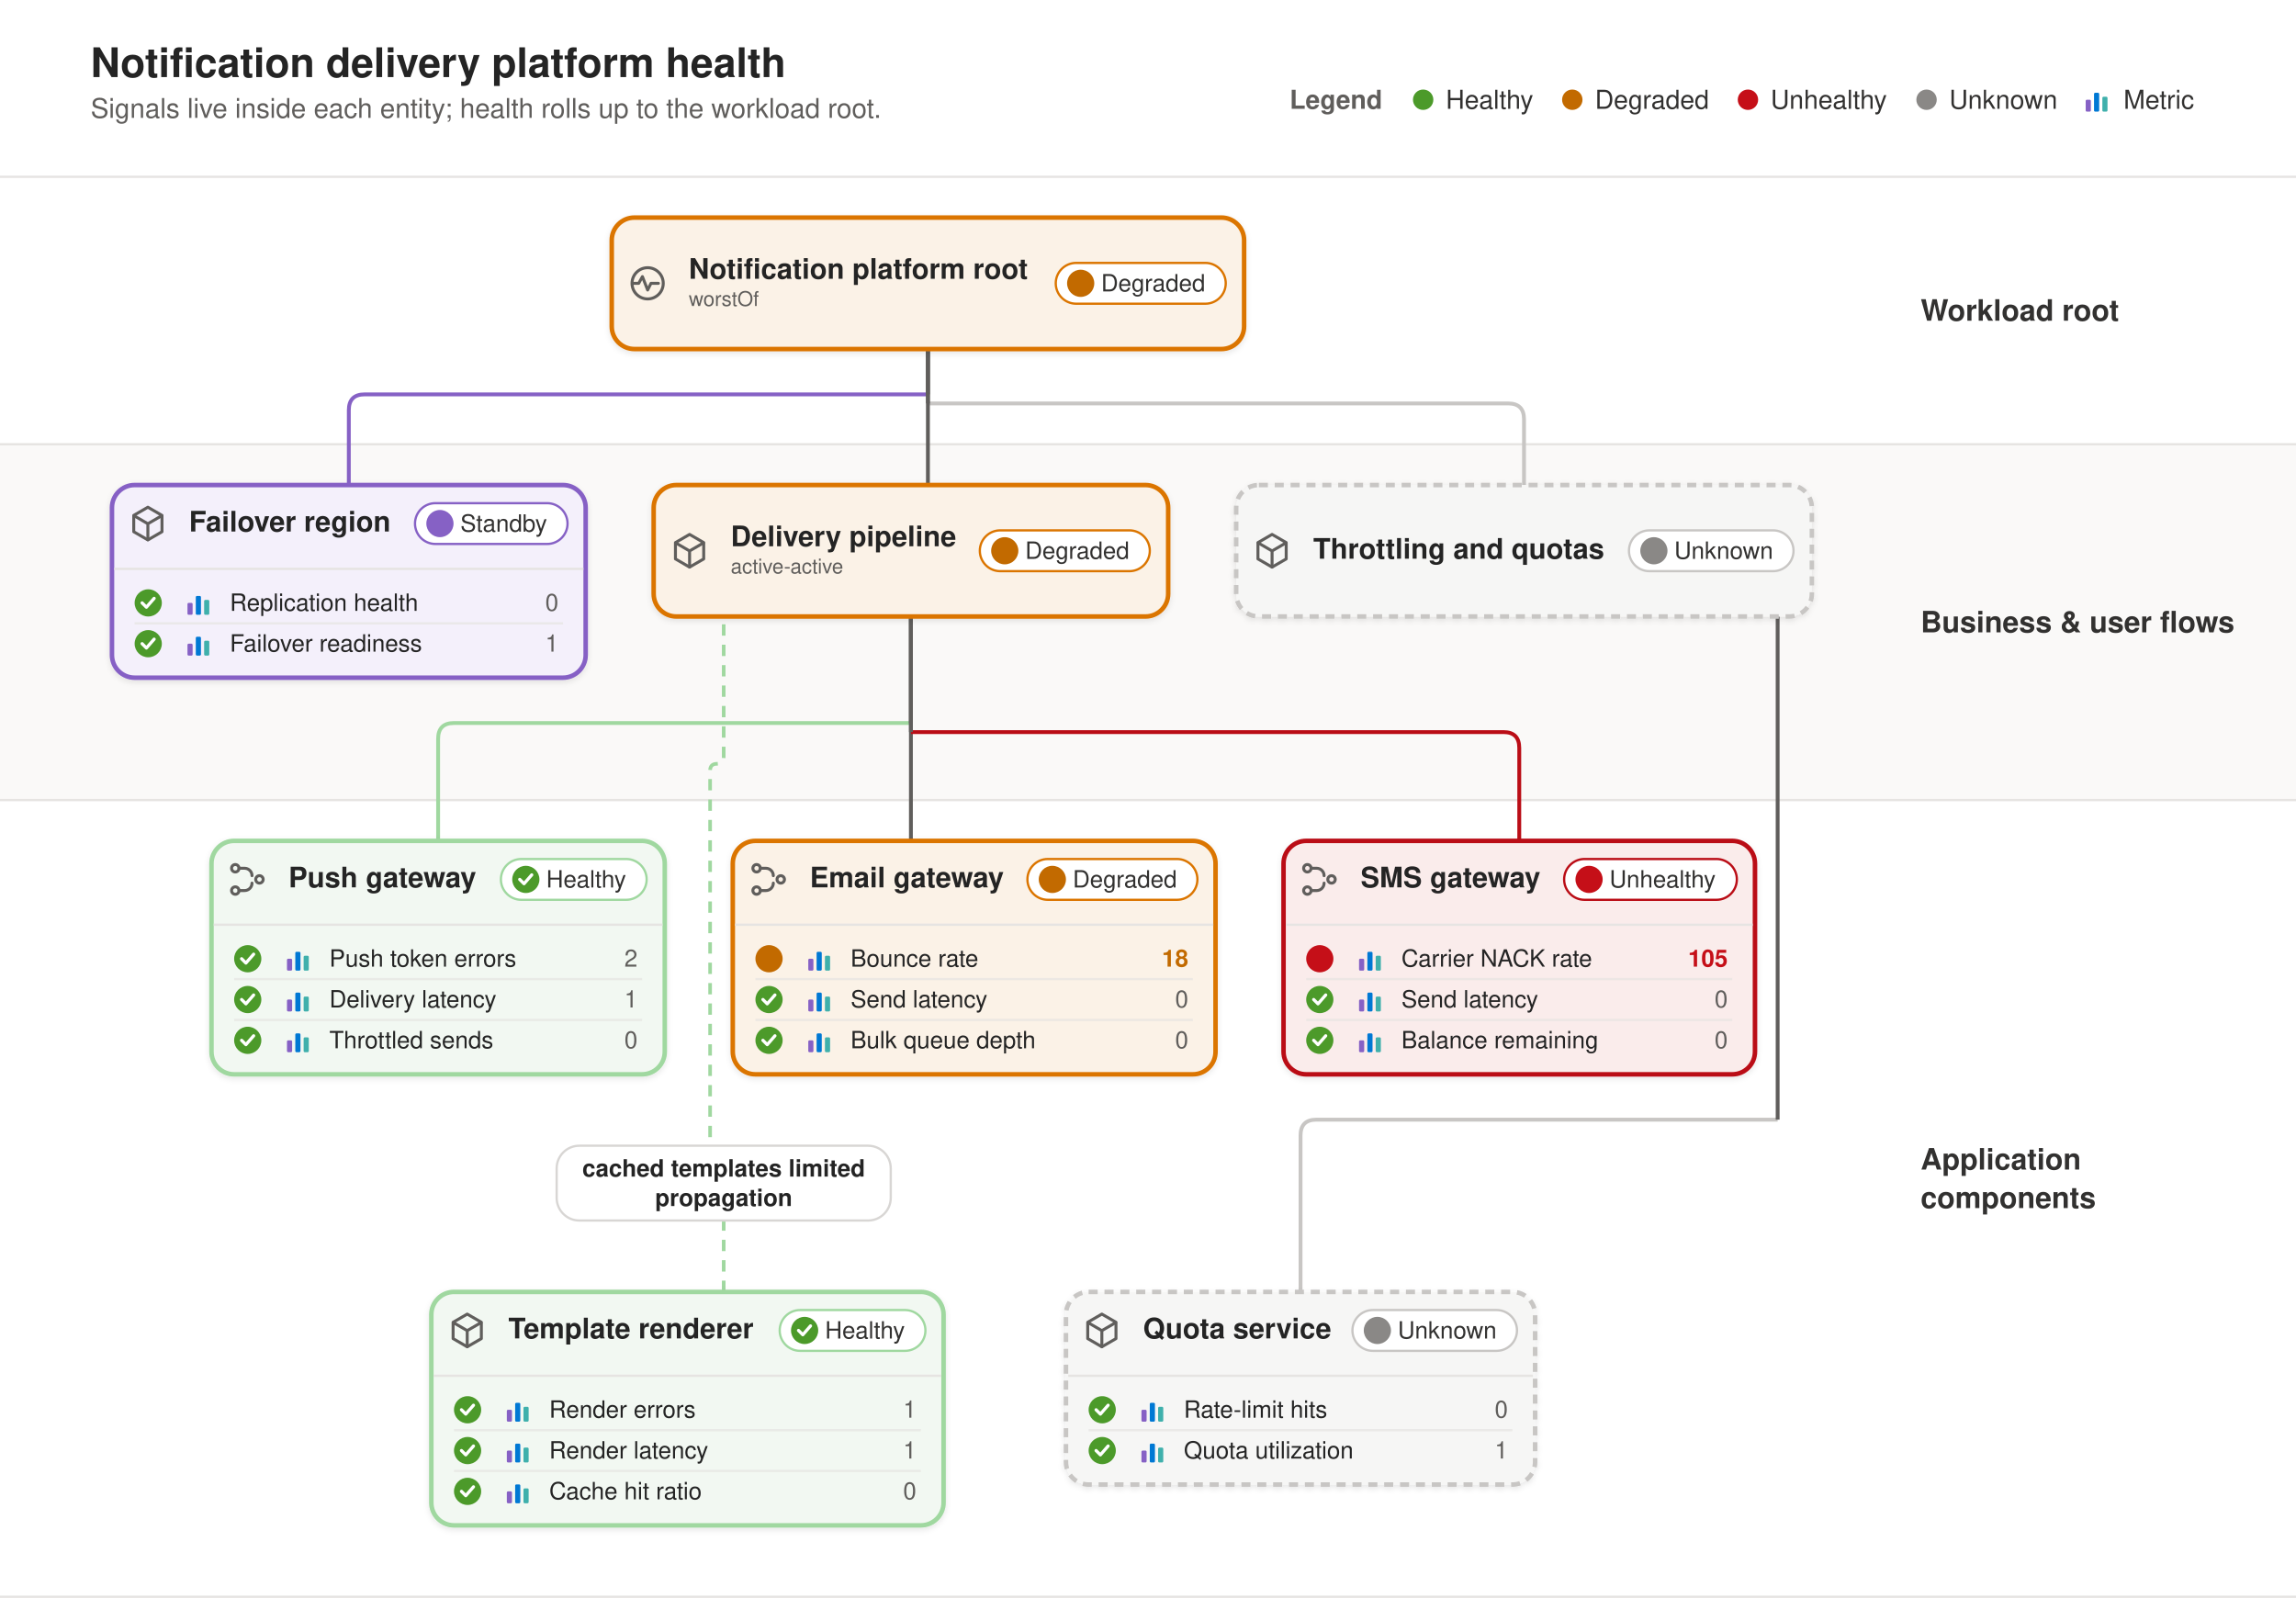
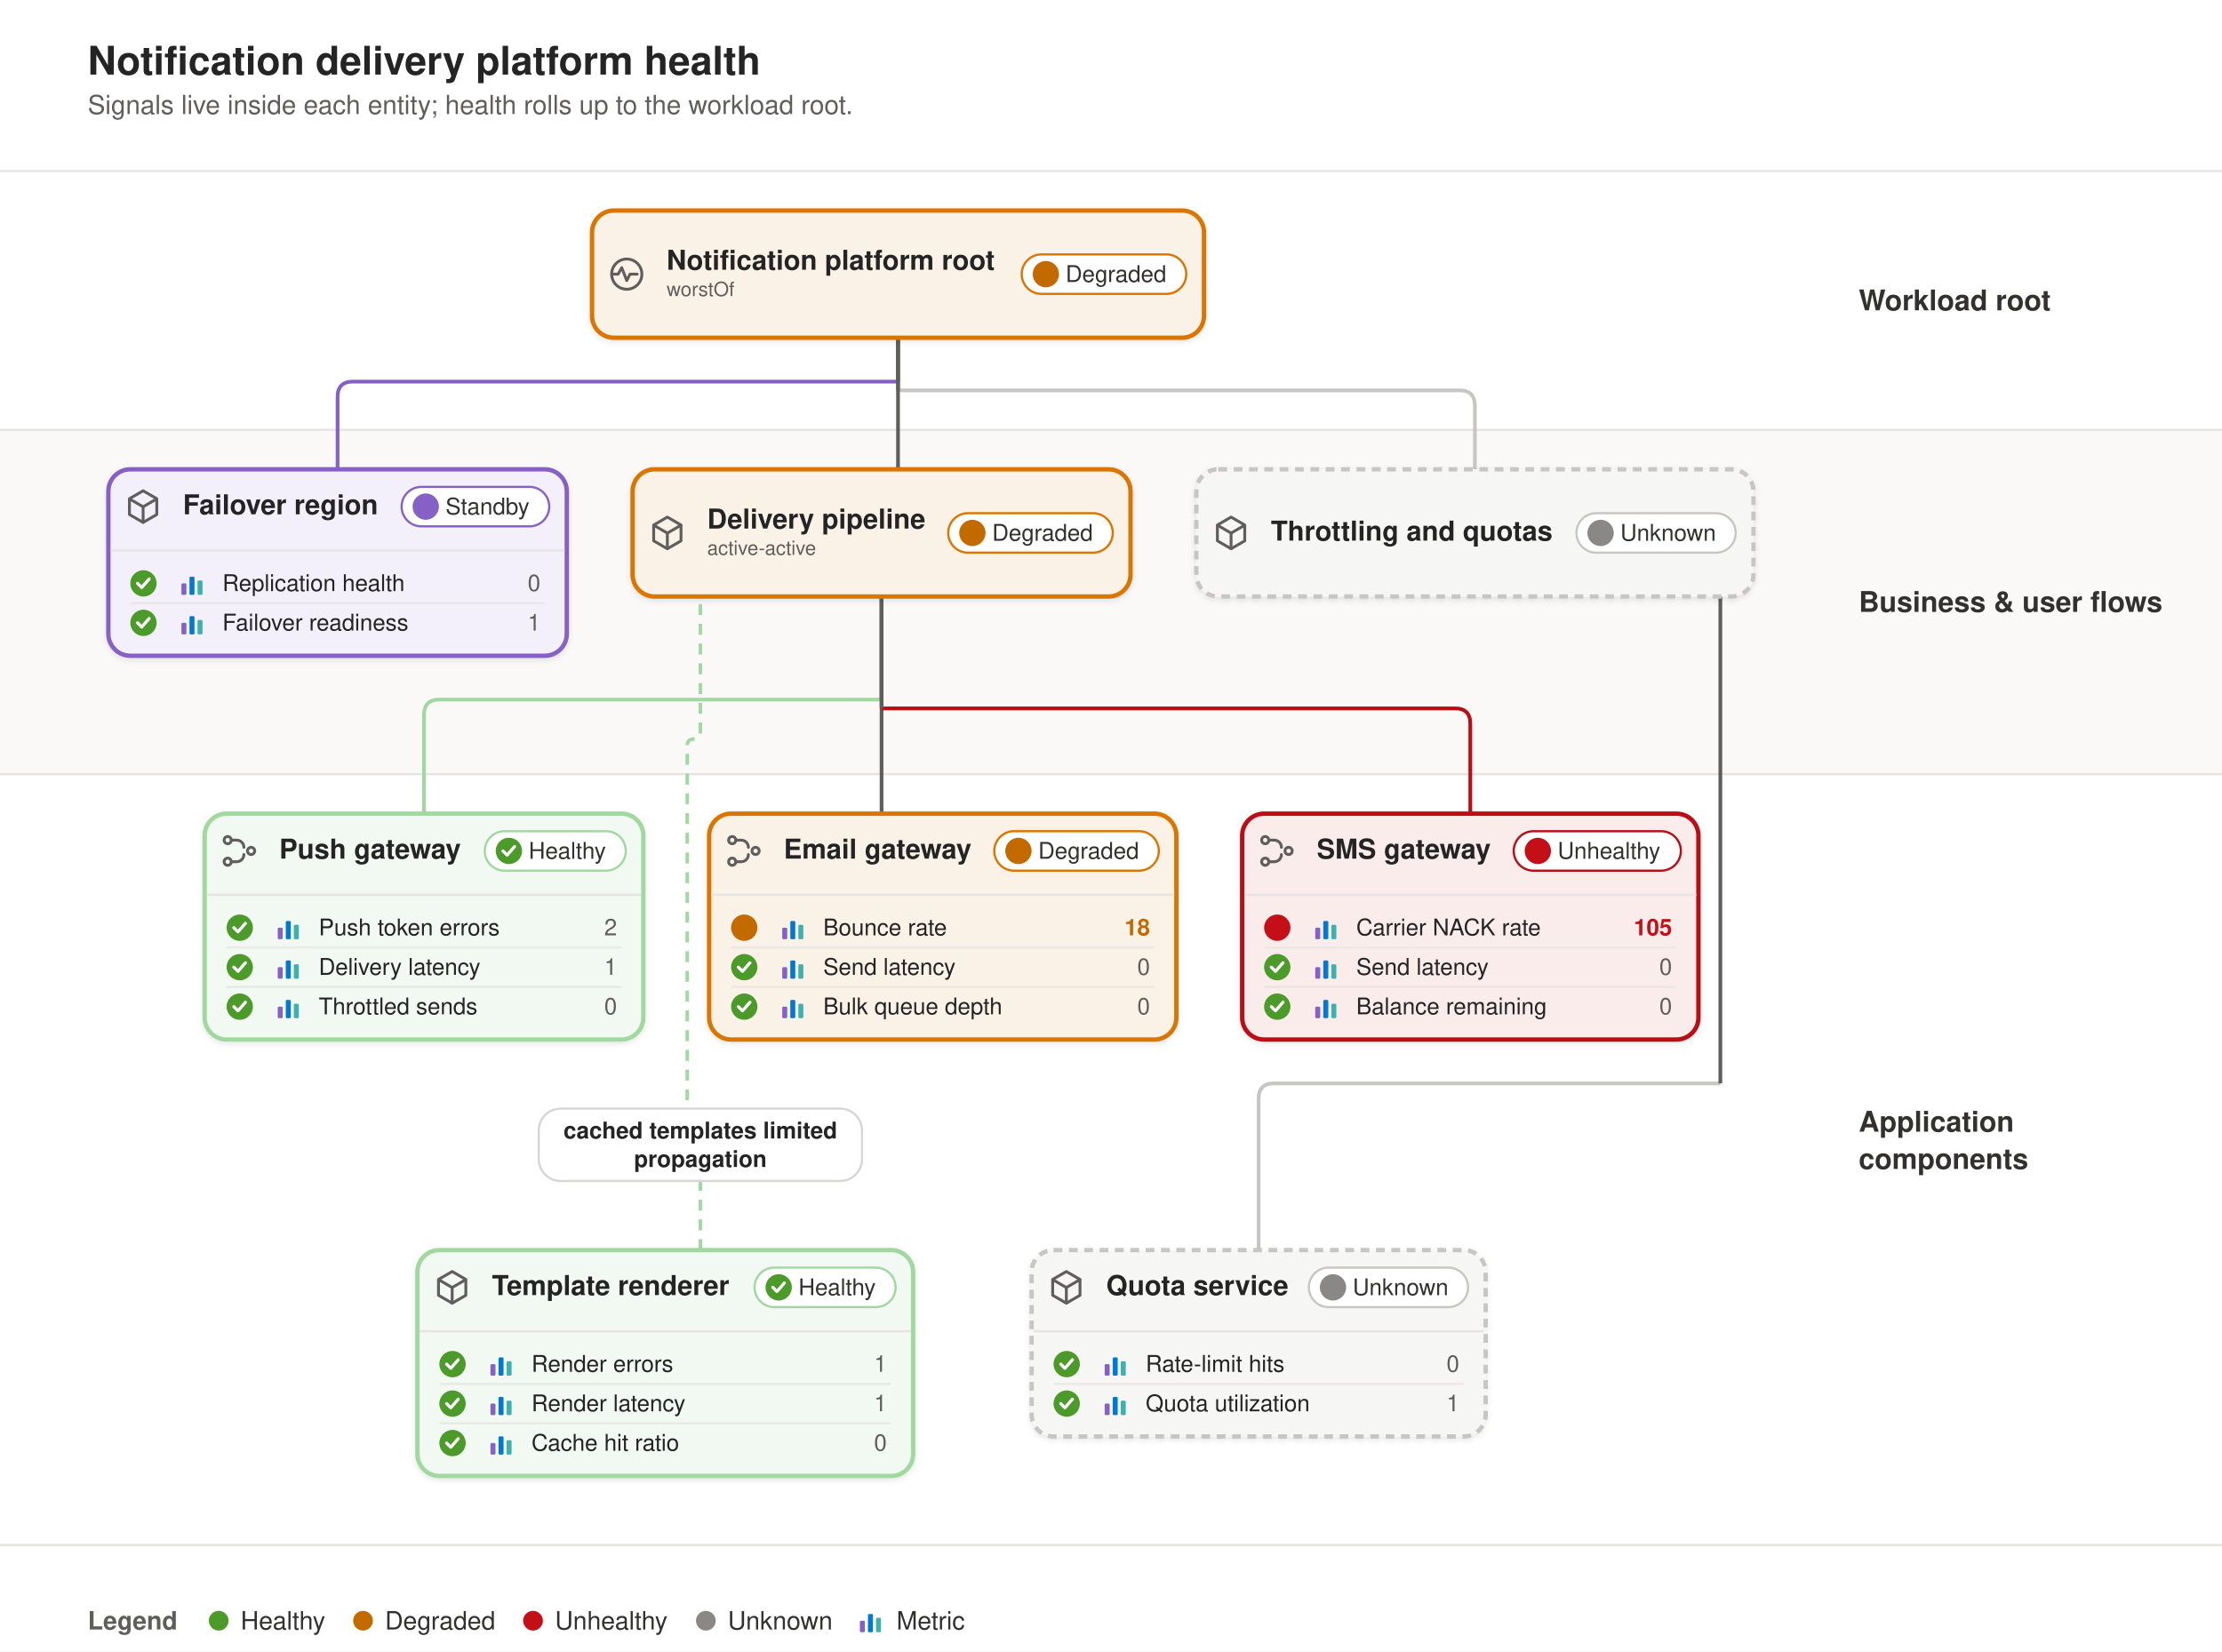
- <svg xmlns="http://www.w3.org/2000/svg" width="1013" height="705" viewBox="0 0 1013 705" font-family="Segoe UI, -apple-system, BlinkMacSystemFont, Helvetica, Arial, sans-serif">
+ <svg xmlns="http://www.w3.org/2000/svg" width="1013" height="753" viewBox="0 0 1013 753" font-family="Segoe UI, -apple-system, BlinkMacSystemFont, Helvetica, Arial, sans-serif">
  <defs>
    <filter id="cs" x="-20%" y="-20%" width="140%" height="140%">
      <feDropShadow dx="0" dy="1" stdDeviation="1.3" flood-color="#000" flood-opacity="0.1" />
    </filter>
  </defs>
-   <rect width="1013" height="705" fill="#ffffff" />
+   <rect width="1013" height="753" fill="#ffffff" />
  <rect x="0" y="78.0" width="1013" height="118.0" fill="#ffffff" />
  <line x1="0" y1="78.0" x2="1013" y2="78.0" stroke="#e6e4e2" />
  <text x="847.4" y="141.5" font-size="13" font-weight="700" fill="#323130">Workload root</text>
  <rect x="0" y="196.0" width="1013" height="157.0" fill="#faf9f8" />
  <line x1="0" y1="196.0" x2="1013" y2="196.0" stroke="#e6e4e2" />
  <text x="847.4" y="279.0" font-size="13" font-weight="700" fill="#323130">Business &amp; user flows</text>
  <rect x="0" y="353.0" width="1013" height="334.0" fill="#ffffff" />
  <line x1="0" y1="353.0" x2="1013" y2="353.0" stroke="#e6e4e2" />
  <text x="847.4" y="516.0" font-size="13" font-weight="700" fill="#323130">Application</text>
  <text x="847.4" y="533.0" font-size="13" font-weight="700" fill="#323130">components</text>
  <line x1="0" y1="704.5" x2="1013" y2="704.5" stroke="#e6e4e2" />
  <text x="40" y="34" font-size="18" font-weight="700" fill="#242424">Notification delivery platform health</text>
  <text x="40" y="52" font-size="12" fill="#605e5c">Signals live inside each entity; health rolls up to the workload root.</text>
-   <text x="609.9" y="48" font-size="11.5" font-weight="600" fill="#605e5c" text-anchor="end">Legend</text>
-   <circle cx="627.9" cy="44" r="4.5" fill="#4c9a2a" />
-   <text x="637.9" y="48" font-size="11.5" fill="#323130">Healthy</text>
-   <circle cx="693.7" cy="44" r="4.5" fill="#c26a00" />
-   <text x="703.7" y="48" font-size="11.5" fill="#323130">Degraded</text>
-   <circle cx="771.2" cy="44" r="4.5" fill="#c50f18" />
-   <text x="781.2" y="48" font-size="11.5" fill="#323130">Unhealthy</text>
-   <circle cx="850.0" cy="44" r="4.5" fill="#8a8886" />
-   <text x="860.0" y="48" font-size="11.5" fill="#323130">Unknown</text>
-   <g transform="translate(918.9,37.0) scale(0.875)">
+   <text x="40.0" y="743.0" font-size="11.5" font-weight="600" fill="#605e5c">Legend</text>
+   <circle cx="99.7" cy="739.0" r="4.5" fill="#4c9a2a" />
+   <text x="109.7" y="743.0" font-size="11.5" fill="#323130">Healthy</text>
+   <circle cx="165.5" cy="739.0" r="4.5" fill="#c26a00" />
+   <text x="175.5" y="743.0" font-size="11.5" fill="#323130">Degraded</text>
+   <circle cx="243.0" cy="739.0" r="4.5" fill="#c50f18" />
+   <text x="253.0" y="743.0" font-size="11.5" fill="#323130">Unhealthy</text>
+   <circle cx="321.8" cy="739.0" r="4.5" fill="#8a8886" />
+   <text x="331.8" y="743.0" font-size="11.5" fill="#323130">Unknown</text>
+   <g transform="translate(390.7,732.0) scale(0.875)">
    <rect x="1.5" y="8" width="2.6" height="6" rx="0.6" fill="#8661c5" />
    <rect x="5.7" y="4.5" width="2.6" height="9.5" rx="0.6" fill="#0078D4" />
    <rect x="9.9" y="6.5" width="2.6" height="7.5" rx="0.6" fill="#3fb0ac" />
  </g>
-   <text x="936.9" y="48" font-size="11.5" fill="#323130">Metric</text>
+   <text x="408.7" y="743.0" font-size="11.5" fill="#323130">Metric</text>
  <g transform="translate(40.0,0)">
    <g fill="none" stroke-linecap="butt" stroke-linejoin="round">
      <path d="M153.3 371.0 L153.3 326.0 Q153.3 319.0 160.3 319.0 L361.9 319.0" stroke="#a0d8a0" stroke-width="1.7" />
      <path d="M361.9 319.0 L361.9 272.0" stroke="#605e5c" stroke-width="1.7" />
      <path d="M361.9 371.0 L361.9 272.0" stroke="#605e5c" stroke-width="1.7" />
      <path d="M630.3 371.0 L630.3 330.0 Q630.3 323.0 623.3 323.0 L361.9 323.0" stroke="#ba0d16" stroke-width="1.7" />
      <path d="M361.9 323.0 L361.9 272.0" stroke="#605e5c" stroke-width="1.7" />
      <path d="M533.8 570.0 L533.8 501.0 Q533.8 494.0 540.8 494.0 L744.3 494.0" stroke="#c8c6c4" stroke-width="1.7" />
      <path d="M744.3 494.0 L744.3 272.0" stroke="#605e5c" stroke-width="1.7" />
      <path d="M113.9 214.0 L113.9 181.0 Q113.9 174.0 120.9 174.0 L369.4 174.0" stroke="#8661c5" stroke-width="1.7" />
      <path d="M369.4 174.0 L369.4 154.0" stroke="#605e5c" stroke-width="1.7" />
      <path d="M632.4 214.0 L632.4 185.0 Q632.4 178.0 625.4 178.0 L369.4 178.0" stroke="#c8c6c4" stroke-width="1.7" />
      <path d="M369.4 178.0 L369.4 154.0" stroke="#605e5c" stroke-width="1.7" />
      <path d="M369.4 214.0 L369.4 154.0" stroke="#605e5c" stroke-width="1.7" />
      <path d="M279.3 570.0 L279.3 525.0 Q279.3 522.0 276.3 522.0 L276.3 522.0 Q273.3 522.0 273.3 519.0 L273.3 340.0 Q273.3 337.0 276.3 337.0 L276.3 337.0 Q279.3 337.0 279.3 334.0 L279.3 272.0" stroke="#a0d8a0" stroke-width="1.6" stroke-dasharray="5 4" />
    </g>
    <g stroke="none">
      <rect x="205.6" y="505.5" width="147.4" height="33" rx="10" fill="#ffffff" stroke="#d8d6d4" stroke-width="1" />
      <text x="279.3" y="519.1" font-size="10.5" font-weight="600" fill="#242424" text-anchor="middle">cached templates limited</text>
      <text x="279.3" y="532.1" font-size="10.5" font-weight="600" fill="#242424" text-anchor="middle">propagation</text>
    </g>
    <g filter="url(#cs)">
      <rect x="53.3" y="371.0" width="200" height="103" rx="10" fill="#f2f8f2" stroke="#a0d8a0" stroke-width="2" />
    </g>
    <g transform="translate(59.3,378.16) scale(0.82)">
      <circle cx="5.5" cy="6" r="2" fill="none" stroke="#605e5c" stroke-width="1.6" stroke-linecap="round" stroke-linejoin="round" />
      <circle cx="5.5" cy="18" r="2" fill="none" stroke="#605e5c" stroke-width="1.6" stroke-linecap="round" stroke-linejoin="round" />
      <circle cx="18.5" cy="12" r="2" fill="none" stroke="#605e5c" stroke-width="1.6" stroke-linecap="round" stroke-linejoin="round" />
      <path d="M7.5 6h3a4 4 0 0 1 4 4M7.5 18h3a4 4 0 0 0 4-4" fill="none" stroke="#605e5c" stroke-width="1.6" stroke-linecap="round" stroke-linejoin="round" />
    </g>
    <text x="87.3" y="391.5" font-size="12.5" font-weight="600" fill="#242424">Push gateway</text>
    <rect x="181.0" y="379.00" width="64.3" height="18" rx="9" fill="#ffffff" stroke="#a0d8a0" stroke-width="1" />
    <circle cx="192.0" cy="388.0" r="6" fill="#4c9a2a" />
    <path d="M189.3 388.0 l1.9 1.9 l3.4 -3.9" fill="none" stroke="#ffffff" stroke-width="1.4" stroke-linecap="round" stroke-linejoin="round" />
    <text x="201.0" y="391.57" font-size="10.5" fill="#323130">Healthy</text>
    <line x1="54.3" y1="408.0" x2="252.3" y2="408.0" stroke="#e6e4e2" />
    <circle cx="69.3" cy="423.0" r="6" fill="#4c9a2a" />
    <path d="M66.6 423.0 l1.9 1.9 l3.4 -3.9" fill="none" stroke="#ffffff" stroke-width="1.4" stroke-linecap="round" stroke-linejoin="round" />
    <g transform="translate(85.3,416.0) scale(0.875)">
      <rect x="1.5" y="8" width="2.6" height="6" rx="0.6" fill="#8661c5" />
      <rect x="5.7" y="4.5" width="2.6" height="9.5" rx="0.6" fill="#0078D4" />
      <rect x="9.9" y="6.5" width="2.6" height="7.5" rx="0.6" fill="#3fb0ac" />
    </g>
    <text x="105.3" y="426.5" font-size="10.5" fill="#242424">Push token errors</text>
    <text x="241.3" y="426.5" font-size="10.5" font-weight="400" fill="#605e5c" text-anchor="end">2</text>
    <line x1="63.3" y1="432.0" x2="243.3" y2="432.0" stroke="#e6e4e2" stroke-opacity="0.7" />
    <circle cx="69.3" cy="441.0" r="6" fill="#4c9a2a" />
    <path d="M66.6 441.0 l1.9 1.9 l3.4 -3.9" fill="none" stroke="#ffffff" stroke-width="1.4" stroke-linecap="round" stroke-linejoin="round" />
    <g transform="translate(85.3,434.0) scale(0.875)">
      <rect x="1.5" y="8" width="2.6" height="6" rx="0.6" fill="#8661c5" />
      <rect x="5.7" y="4.5" width="2.6" height="9.5" rx="0.6" fill="#0078D4" />
      <rect x="9.9" y="6.5" width="2.6" height="7.5" rx="0.6" fill="#3fb0ac" />
    </g>
    <text x="105.3" y="444.5" font-size="10.5" fill="#242424">Delivery latency</text>
    <text x="241.3" y="444.5" font-size="10.5" font-weight="400" fill="#605e5c" text-anchor="end">1</text>
    <line x1="63.3" y1="450.0" x2="243.3" y2="450.0" stroke="#e6e4e2" stroke-opacity="0.7" />
    <circle cx="69.3" cy="459.0" r="6" fill="#4c9a2a" />
    <path d="M66.6 459.0 l1.9 1.9 l3.4 -3.9" fill="none" stroke="#ffffff" stroke-width="1.4" stroke-linecap="round" stroke-linejoin="round" />
    <g transform="translate(85.3,452.0) scale(0.875)">
      <rect x="1.5" y="8" width="2.6" height="6" rx="0.6" fill="#8661c5" />
      <rect x="5.7" y="4.5" width="2.6" height="9.5" rx="0.6" fill="#0078D4" />
      <rect x="9.9" y="6.5" width="2.6" height="7.5" rx="0.6" fill="#3fb0ac" />
    </g>
    <text x="105.3" y="462.5" font-size="10.5" fill="#242424">Throttled sends</text>
    <text x="241.3" y="462.5" font-size="10.5" font-weight="400" fill="#605e5c" text-anchor="end">0</text>
    <g filter="url(#cs)">
      <rect x="283.3" y="371.0" width="213" height="103" rx="10" fill="#fbf2e7" stroke="#db7500" stroke-width="2" />
    </g>
    <g transform="translate(289.3,378.16) scale(0.82)">
      <circle cx="5.5" cy="6" r="2" fill="none" stroke="#605e5c" stroke-width="1.6" stroke-linecap="round" stroke-linejoin="round" />
      <circle cx="5.5" cy="18" r="2" fill="none" stroke="#605e5c" stroke-width="1.6" stroke-linecap="round" stroke-linejoin="round" />
      <circle cx="18.5" cy="12" r="2" fill="none" stroke="#605e5c" stroke-width="1.6" stroke-linecap="round" stroke-linejoin="round" />
      <path d="M7.5 6h3a4 4 0 0 1 4 4M7.5 18h3a4 4 0 0 0 4-4" fill="none" stroke="#605e5c" stroke-width="1.6" stroke-linecap="round" stroke-linejoin="round" />
    </g>
    <text x="317.3" y="391.5" font-size="12.5" font-weight="600" fill="#242424">Email gateway</text>
    <rect x="413.3" y="379.00" width="75.0" height="18" rx="9" fill="#ffffff" stroke="#db7500" stroke-width="1" />
    <circle cx="424.3" cy="388.0" r="6" fill="#c26a00" />
    <text x="433.3" y="391.57" font-size="10.5" fill="#323130">Degraded</text>
    <line x1="284.3" y1="408.0" x2="495.3" y2="408.0" stroke="#e6e4e2" />
    <circle cx="299.3" cy="423.0" r="6" fill="#c26a00" />
    <g transform="translate(315.3,416.0) scale(0.875)">
      <rect x="1.5" y="8" width="2.6" height="6" rx="0.6" fill="#8661c5" />
      <rect x="5.7" y="4.5" width="2.6" height="9.5" rx="0.6" fill="#0078D4" />
      <rect x="9.9" y="6.5" width="2.6" height="7.5" rx="0.6" fill="#3fb0ac" />
    </g>
    <text x="335.3" y="426.5" font-size="10.5" fill="#242424">Bounce rate</text>
    <text x="484.3" y="426.5" font-size="10.5" font-weight="600" fill="#c26a00" text-anchor="end">18</text>
    <line x1="293.3" y1="432.0" x2="486.3" y2="432.0" stroke="#e6e4e2" stroke-opacity="0.7" />
    <circle cx="299.3" cy="441.0" r="6" fill="#4c9a2a" />
    <path d="M296.6 441.0 l1.9 1.9 l3.4 -3.9" fill="none" stroke="#ffffff" stroke-width="1.4" stroke-linecap="round" stroke-linejoin="round" />
    <g transform="translate(315.3,434.0) scale(0.875)">
      <rect x="1.5" y="8" width="2.6" height="6" rx="0.6" fill="#8661c5" />
      <rect x="5.7" y="4.5" width="2.6" height="9.5" rx="0.6" fill="#0078D4" />
      <rect x="9.9" y="6.5" width="2.6" height="7.5" rx="0.6" fill="#3fb0ac" />
    </g>
    <text x="335.3" y="444.5" font-size="10.5" fill="#242424">Send latency</text>
    <text x="484.3" y="444.5" font-size="10.5" font-weight="400" fill="#605e5c" text-anchor="end">0</text>
    <line x1="293.3" y1="450.0" x2="486.3" y2="450.0" stroke="#e6e4e2" stroke-opacity="0.7" />
    <circle cx="299.3" cy="459.0" r="6" fill="#4c9a2a" />
    <path d="M296.6 459.0 l1.9 1.9 l3.4 -3.9" fill="none" stroke="#ffffff" stroke-width="1.4" stroke-linecap="round" stroke-linejoin="round" />
    <g transform="translate(315.3,452.0) scale(0.875)">
      <rect x="1.5" y="8" width="2.6" height="6" rx="0.6" fill="#8661c5" />
      <rect x="5.7" y="4.5" width="2.6" height="9.5" rx="0.6" fill="#0078D4" />
      <rect x="9.9" y="6.5" width="2.6" height="7.5" rx="0.6" fill="#3fb0ac" />
    </g>
    <text x="335.3" y="462.5" font-size="10.5" fill="#242424">Bulk queue depth</text>
    <text x="484.3" y="462.5" font-size="10.5" font-weight="400" fill="#605e5c" text-anchor="end">0</text>
    <g filter="url(#cs)">
      <rect x="526.3" y="371.0" width="208" height="103" rx="10" fill="#faeceb" stroke="#ba0d16" stroke-width="2" />
    </g>
    <g transform="translate(532.3,378.16) scale(0.82)">
      <circle cx="5.5" cy="6" r="2" fill="none" stroke="#605e5c" stroke-width="1.6" stroke-linecap="round" stroke-linejoin="round" />
      <circle cx="5.5" cy="18" r="2" fill="none" stroke="#605e5c" stroke-width="1.6" stroke-linecap="round" stroke-linejoin="round" />
      <circle cx="18.5" cy="12" r="2" fill="none" stroke="#605e5c" stroke-width="1.6" stroke-linecap="round" stroke-linejoin="round" />
      <path d="M7.5 6h3a4 4 0 0 1 4 4M7.5 18h3a4 4 0 0 0 4-4" fill="none" stroke="#605e5c" stroke-width="1.6" stroke-linecap="round" stroke-linejoin="round" />
    </g>
    <text x="560.3" y="391.5" font-size="12.5" font-weight="600" fill="#242424">SMS gateway</text>
    <rect x="650.1" y="379.00" width="76.2" height="18" rx="9" fill="#ffffff" stroke="#ba0d16" stroke-width="1" />
    <circle cx="661.1" cy="388.0" r="6" fill="#c50f18" />
    <text x="670.1" y="391.57" font-size="10.5" fill="#323130">Unhealthy</text>
    <line x1="527.3" y1="408.0" x2="733.3" y2="408.0" stroke="#e6e4e2" />
    <circle cx="542.3" cy="423.0" r="6" fill="#c50f18" />
    <g transform="translate(558.3,416.0) scale(0.875)">
      <rect x="1.5" y="8" width="2.6" height="6" rx="0.6" fill="#8661c5" />
      <rect x="5.7" y="4.5" width="2.6" height="9.5" rx="0.6" fill="#0078D4" />
      <rect x="9.9" y="6.5" width="2.6" height="7.5" rx="0.6" fill="#3fb0ac" />
    </g>
    <text x="578.3" y="426.5" font-size="10.5" fill="#242424">Carrier NACK rate</text>
    <text x="722.3" y="426.5" font-size="10.5" font-weight="600" fill="#c50f18" text-anchor="end">105</text>
    <line x1="536.3" y1="432.0" x2="724.3" y2="432.0" stroke="#e6e4e2" stroke-opacity="0.7" />
    <circle cx="542.3" cy="441.0" r="6" fill="#4c9a2a" />
    <path d="M539.6 441.0 l1.9 1.9 l3.4 -3.9" fill="none" stroke="#ffffff" stroke-width="1.4" stroke-linecap="round" stroke-linejoin="round" />
    <g transform="translate(558.3,434.0) scale(0.875)">
      <rect x="1.5" y="8" width="2.6" height="6" rx="0.6" fill="#8661c5" />
      <rect x="5.7" y="4.5" width="2.6" height="9.5" rx="0.6" fill="#0078D4" />
      <rect x="9.9" y="6.5" width="2.6" height="7.5" rx="0.6" fill="#3fb0ac" />
    </g>
    <text x="578.3" y="444.5" font-size="10.5" fill="#242424">Send latency</text>
    <text x="722.3" y="444.5" font-size="10.5" font-weight="400" fill="#605e5c" text-anchor="end">0</text>
    <line x1="536.3" y1="450.0" x2="724.3" y2="450.0" stroke="#e6e4e2" stroke-opacity="0.7" />
    <circle cx="542.3" cy="459.0" r="6" fill="#4c9a2a" />
    <path d="M539.6 459.0 l1.9 1.9 l3.4 -3.9" fill="none" stroke="#ffffff" stroke-width="1.4" stroke-linecap="round" stroke-linejoin="round" />
    <g transform="translate(558.3,452.0) scale(0.875)">
      <rect x="1.5" y="8" width="2.6" height="6" rx="0.6" fill="#8661c5" />
      <rect x="5.7" y="4.5" width="2.6" height="9.5" rx="0.6" fill="#0078D4" />
      <rect x="9.9" y="6.5" width="2.6" height="7.5" rx="0.6" fill="#3fb0ac" />
    </g>
    <text x="578.3" y="462.5" font-size="10.5" fill="#242424">Balance remaining</text>
    <text x="722.3" y="462.5" font-size="10.5" font-weight="400" fill="#605e5c" text-anchor="end">0</text>
    <g filter="url(#cs)">
      <rect x="150.3" y="570.0" width="226" height="103" rx="10" fill="#f2f8f2" stroke="#a0d8a0" stroke-width="2" />
    </g>
    <g transform="translate(156.3,577.16) scale(0.82)">
      <path d="M12 3.2l7.6 4.4v8.8L12 20.8l-7.6-4.4V7.6z" fill="none" stroke="#605e5c" stroke-width="1.6" stroke-linecap="round" stroke-linejoin="round" />
      <path d="M4.6 7.8l7.4 4.3 7.4-4.3M12 12.1v8.6" fill="none" stroke="#605e5c" stroke-width="1.6" stroke-linecap="round" stroke-linejoin="round" />
    </g>
    <text x="184.3" y="590.5" font-size="12.5" font-weight="600" fill="#242424">Template renderer</text>
    <rect x="304.0" y="578.00" width="64.3" height="18" rx="9" fill="#ffffff" stroke="#a0d8a0" stroke-width="1" />
    <circle cx="315.0" cy="587.0" r="6" fill="#4c9a2a" />
    <path d="M312.3 587.0 l1.9 1.9 l3.4 -3.9" fill="none" stroke="#ffffff" stroke-width="1.4" stroke-linecap="round" stroke-linejoin="round" />
    <text x="324.0" y="590.57" font-size="10.5" fill="#323130">Healthy</text>
    <line x1="151.3" y1="607.0" x2="375.3" y2="607.0" stroke="#e6e4e2" />
    <circle cx="166.3" cy="622.0" r="6" fill="#4c9a2a" />
    <path d="M163.6 622.0 l1.9 1.9 l3.4 -3.9" fill="none" stroke="#ffffff" stroke-width="1.4" stroke-linecap="round" stroke-linejoin="round" />
    <g transform="translate(182.3,615.0) scale(0.875)">
      <rect x="1.5" y="8" width="2.6" height="6" rx="0.6" fill="#8661c5" />
      <rect x="5.7" y="4.5" width="2.6" height="9.5" rx="0.6" fill="#0078D4" />
      <rect x="9.9" y="6.5" width="2.6" height="7.5" rx="0.6" fill="#3fb0ac" />
    </g>
    <text x="202.3" y="625.5" font-size="10.5" fill="#242424">Render errors</text>
    <text x="364.3" y="625.5" font-size="10.5" font-weight="400" fill="#605e5c" text-anchor="end">1</text>
    <line x1="160.3" y1="631.0" x2="366.3" y2="631.0" stroke="#e6e4e2" stroke-opacity="0.7" />
    <circle cx="166.3" cy="640.0" r="6" fill="#4c9a2a" />
    <path d="M163.6 640.0 l1.9 1.9 l3.4 -3.9" fill="none" stroke="#ffffff" stroke-width="1.4" stroke-linecap="round" stroke-linejoin="round" />
    <g transform="translate(182.3,633.0) scale(0.875)">
      <rect x="1.5" y="8" width="2.6" height="6" rx="0.6" fill="#8661c5" />
      <rect x="5.7" y="4.5" width="2.6" height="9.5" rx="0.6" fill="#0078D4" />
      <rect x="9.9" y="6.5" width="2.6" height="7.5" rx="0.6" fill="#3fb0ac" />
    </g>
    <text x="202.3" y="643.5" font-size="10.5" fill="#242424">Render latency</text>
    <text x="364.3" y="643.5" font-size="10.5" font-weight="400" fill="#605e5c" text-anchor="end">1</text>
    <line x1="160.3" y1="649.0" x2="366.3" y2="649.0" stroke="#e6e4e2" stroke-opacity="0.7" />
    <circle cx="166.3" cy="658.0" r="6" fill="#4c9a2a" />
    <path d="M163.6 658.0 l1.9 1.9 l3.4 -3.9" fill="none" stroke="#ffffff" stroke-width="1.4" stroke-linecap="round" stroke-linejoin="round" />
    <g transform="translate(182.3,651.0) scale(0.875)">
      <rect x="1.5" y="8" width="2.6" height="6" rx="0.6" fill="#8661c5" />
      <rect x="5.7" y="4.5" width="2.6" height="9.5" rx="0.6" fill="#0078D4" />
      <rect x="9.9" y="6.5" width="2.6" height="7.5" rx="0.6" fill="#3fb0ac" />
    </g>
    <text x="202.3" y="661.5" font-size="10.5" fill="#242424">Cache hit ratio</text>
    <text x="364.3" y="661.5" font-size="10.5" font-weight="400" fill="#605e5c" text-anchor="end">0</text>
    <g filter="url(#cs)">
      <rect x="430.3" y="570.0" width="207" height="85" rx="10" fill="#f6f6f5" stroke="#c8c6c4" stroke-width="2" stroke-dasharray="4 3" />
    </g>
    <g transform="translate(436.3,577.16) scale(0.82)">
      <path d="M12 3.2l7.6 4.4v8.8L12 20.8l-7.6-4.4V7.6z" fill="none" stroke="#605e5c" stroke-width="1.6" stroke-linecap="round" stroke-linejoin="round" />
      <path d="M4.6 7.8l7.4 4.3 7.4-4.3M12 12.1v8.6" fill="none" stroke="#605e5c" stroke-width="1.6" stroke-linecap="round" stroke-linejoin="round" />
    </g>
    <text x="464.3" y="590.5" font-size="12.5" font-weight="600" fill="#242424">Quota service</text>
    <rect x="556.7" y="578.00" width="72.6" height="18" rx="9" fill="#ffffff" stroke="#c8c6c4" stroke-width="1" />
    <circle cx="567.7" cy="587.0" r="6" fill="#8a8886" />
    <text x="576.7" y="590.57" font-size="10.5" fill="#323130">Unknown</text>
    <line x1="431.3" y1="607.0" x2="636.3" y2="607.0" stroke="#e6e4e2" />
    <circle cx="446.3" cy="622.0" r="6" fill="#4c9a2a" />
    <path d="M443.6 622.0 l1.9 1.9 l3.4 -3.9" fill="none" stroke="#ffffff" stroke-width="1.4" stroke-linecap="round" stroke-linejoin="round" />
    <g transform="translate(462.3,615.0) scale(0.875)">
      <rect x="1.5" y="8" width="2.6" height="6" rx="0.6" fill="#8661c5" />
      <rect x="5.7" y="4.5" width="2.6" height="9.5" rx="0.6" fill="#0078D4" />
      <rect x="9.9" y="6.5" width="2.6" height="7.5" rx="0.6" fill="#3fb0ac" />
    </g>
    <text x="482.3" y="625.5" font-size="10.5" fill="#242424">Rate-limit hits</text>
    <text x="625.3" y="625.5" font-size="10.5" font-weight="400" fill="#605e5c" text-anchor="end">0</text>
    <line x1="440.3" y1="631.0" x2="627.3" y2="631.0" stroke="#e6e4e2" stroke-opacity="0.7" />
    <circle cx="446.3" cy="640.0" r="6" fill="#4c9a2a" />
    <path d="M443.6 640.0 l1.9 1.9 l3.4 -3.9" fill="none" stroke="#ffffff" stroke-width="1.4" stroke-linecap="round" stroke-linejoin="round" />
    <g transform="translate(462.3,633.0) scale(0.875)">
      <rect x="1.5" y="8" width="2.6" height="6" rx="0.6" fill="#8661c5" />
      <rect x="5.7" y="4.5" width="2.6" height="9.5" rx="0.6" fill="#0078D4" />
      <rect x="9.9" y="6.5" width="2.6" height="7.5" rx="0.6" fill="#3fb0ac" />
    </g>
    <text x="482.3" y="643.5" font-size="10.5" fill="#242424">Quota utilization</text>
    <text x="625.3" y="643.5" font-size="10.5" font-weight="400" fill="#605e5c" text-anchor="end">1</text>
    <g filter="url(#cs)">
      <rect x="9.4" y="214.0" width="209" height="85" rx="10" fill="#f4f0fb" stroke="#8661c5" stroke-width="2" />
    </g>
    <g transform="translate(15.4,221.16) scale(0.82)">
      <path d="M12 3.2l7.6 4.4v8.8L12 20.8l-7.6-4.4V7.6z" fill="none" stroke="#605e5c" stroke-width="1.6" stroke-linecap="round" stroke-linejoin="round" />
      <path d="M4.6 7.8l7.4 4.3 7.4-4.3M12 12.1v8.6" fill="none" stroke="#605e5c" stroke-width="1.6" stroke-linecap="round" stroke-linejoin="round" />
    </g>
    <text x="43.4" y="234.5" font-size="12.5" font-weight="600" fill="#242424">Failover region</text>
    <rect x="143.1" y="222.00" width="67.3" height="18" rx="9" fill="#ffffff" stroke="#8661c5" stroke-width="1" />
    <circle cx="154.1" cy="231.0" r="6" fill="#8661c5" />
    <text x="163.1" y="234.57" font-size="10.5" fill="#323130">Standby</text>
    <line x1="10.4" y1="251.0" x2="217.4" y2="251.0" stroke="#e6e4e2" />
    <circle cx="25.4" cy="266.0" r="6" fill="#4c9a2a" />
    <path d="M22.7 266.0 l1.9 1.9 l3.4 -3.9" fill="none" stroke="#ffffff" stroke-width="1.4" stroke-linecap="round" stroke-linejoin="round" />
    <g transform="translate(41.4,259.0) scale(0.875)">
      <rect x="1.5" y="8" width="2.6" height="6" rx="0.6" fill="#8661c5" />
      <rect x="5.7" y="4.5" width="2.6" height="9.5" rx="0.6" fill="#0078D4" />
      <rect x="9.9" y="6.5" width="2.6" height="7.5" rx="0.6" fill="#3fb0ac" />
    </g>
    <text x="61.4" y="269.5" font-size="10.5" fill="#242424">Replication health</text>
    <text x="206.4" y="269.5" font-size="10.5" font-weight="400" fill="#605e5c" text-anchor="end">0</text>
    <line x1="19.4" y1="275.0" x2="208.4" y2="275.0" stroke="#e6e4e2" stroke-opacity="0.7" />
    <circle cx="25.4" cy="284.0" r="6" fill="#4c9a2a" />
    <path d="M22.7 284.0 l1.9 1.9 l3.4 -3.9" fill="none" stroke="#ffffff" stroke-width="1.4" stroke-linecap="round" stroke-linejoin="round" />
    <g transform="translate(41.4,277.0) scale(0.875)">
      <rect x="1.5" y="8" width="2.6" height="6" rx="0.6" fill="#8661c5" />
      <rect x="5.7" y="4.5" width="2.6" height="9.5" rx="0.6" fill="#0078D4" />
      <rect x="9.9" y="6.5" width="2.6" height="7.5" rx="0.6" fill="#3fb0ac" />
    </g>
    <text x="61.4" y="287.5" font-size="10.5" fill="#242424">Failover readiness</text>
    <text x="206.4" y="287.5" font-size="10.5" font-weight="400" fill="#605e5c" text-anchor="end">1</text>
    <g filter="url(#cs)">
      <rect x="248.4" y="214.0" width="227" height="58" rx="10" fill="#fbf2e7" stroke="#db7500" stroke-width="2" />
    </g>
    <g transform="translate(254.4,233.16) scale(0.82)">
      <path d="M12 3.2l7.6 4.4v8.8L12 20.8l-7.6-4.4V7.6z" fill="none" stroke="#605e5c" stroke-width="1.6" stroke-linecap="round" stroke-linejoin="round" />
      <path d="M4.6 7.8l7.4 4.3 7.4-4.3M12 12.1v8.6" fill="none" stroke="#605e5c" stroke-width="1.6" stroke-linecap="round" stroke-linejoin="round" />
    </g>
    <text x="282.4" y="241.0" font-size="12.5" font-weight="600" fill="#242424">Delivery pipeline</text>
    <text x="282.4" y="253.0" font-size="9" fill="#605e5c">active-active</text>
    <rect x="392.3" y="234.00" width="75.0" height="18" rx="9" fill="#ffffff" stroke="#db7500" stroke-width="1" />
    <circle cx="403.3" cy="243.0" r="6" fill="#c26a00" />
    <text x="412.3" y="246.57" font-size="10.5" fill="#323130">Degraded</text>
    <g filter="url(#cs)">
      <rect x="505.4" y="214.0" width="254" height="58" rx="10" fill="#f6f6f5" stroke="#c8c6c4" stroke-width="2" stroke-dasharray="4 3" />
    </g>
    <g transform="translate(511.4,233.16) scale(0.82)">
      <path d="M12 3.2l7.6 4.4v8.8L12 20.8l-7.6-4.4V7.6z" fill="none" stroke="#605e5c" stroke-width="1.6" stroke-linecap="round" stroke-linejoin="round" />
      <path d="M4.6 7.8l7.4 4.3 7.4-4.3M12 12.1v8.6" fill="none" stroke="#605e5c" stroke-width="1.6" stroke-linecap="round" stroke-linejoin="round" />
    </g>
    <text x="539.4" y="246.5" font-size="12.5" font-weight="600" fill="#242424">Throttling and quotas</text>
    <rect x="678.7" y="234.00" width="72.6" height="18" rx="9" fill="#ffffff" stroke="#c8c6c4" stroke-width="1" />
    <circle cx="689.7" cy="243.0" r="6" fill="#8a8886" />
    <text x="698.7" y="246.57" font-size="10.5" fill="#323130">Unknown</text>
    <g filter="url(#cs)">
      <rect x="229.9" y="96.0" width="279" height="58" rx="10" fill="#fbf2e7" stroke="#db7500" stroke-width="2" />
    </g>
    <g transform="translate(235.9,115.16) scale(0.82)">
      <circle cx="12" cy="12" r="8.4" fill="none" stroke="#605e5c" stroke-width="1.6" stroke-linecap="round" stroke-linejoin="round" />
      <path d="M4.2 12h3l2-3.6 2.8 7.2 1.8-3.6h4" fill="none" stroke="#605e5c" stroke-width="1.6" stroke-linecap="round" stroke-linejoin="round" />
    </g>
    <text x="263.9" y="123.0" font-size="12.5" font-weight="600" fill="#242424">Notification platform root</text>
    <text x="263.9" y="135.0" font-size="9" fill="#605e5c">worstOf</text>
    <rect x="425.8" y="116.00" width="75.0" height="18" rx="9" fill="#ffffff" stroke="#db7500" stroke-width="1" />
    <circle cx="436.8" cy="125.0" r="6" fill="#c26a00" />
    <text x="445.8" y="128.57" font-size="10.5" fill="#323130">Degraded</text>
  </g>
</svg>
